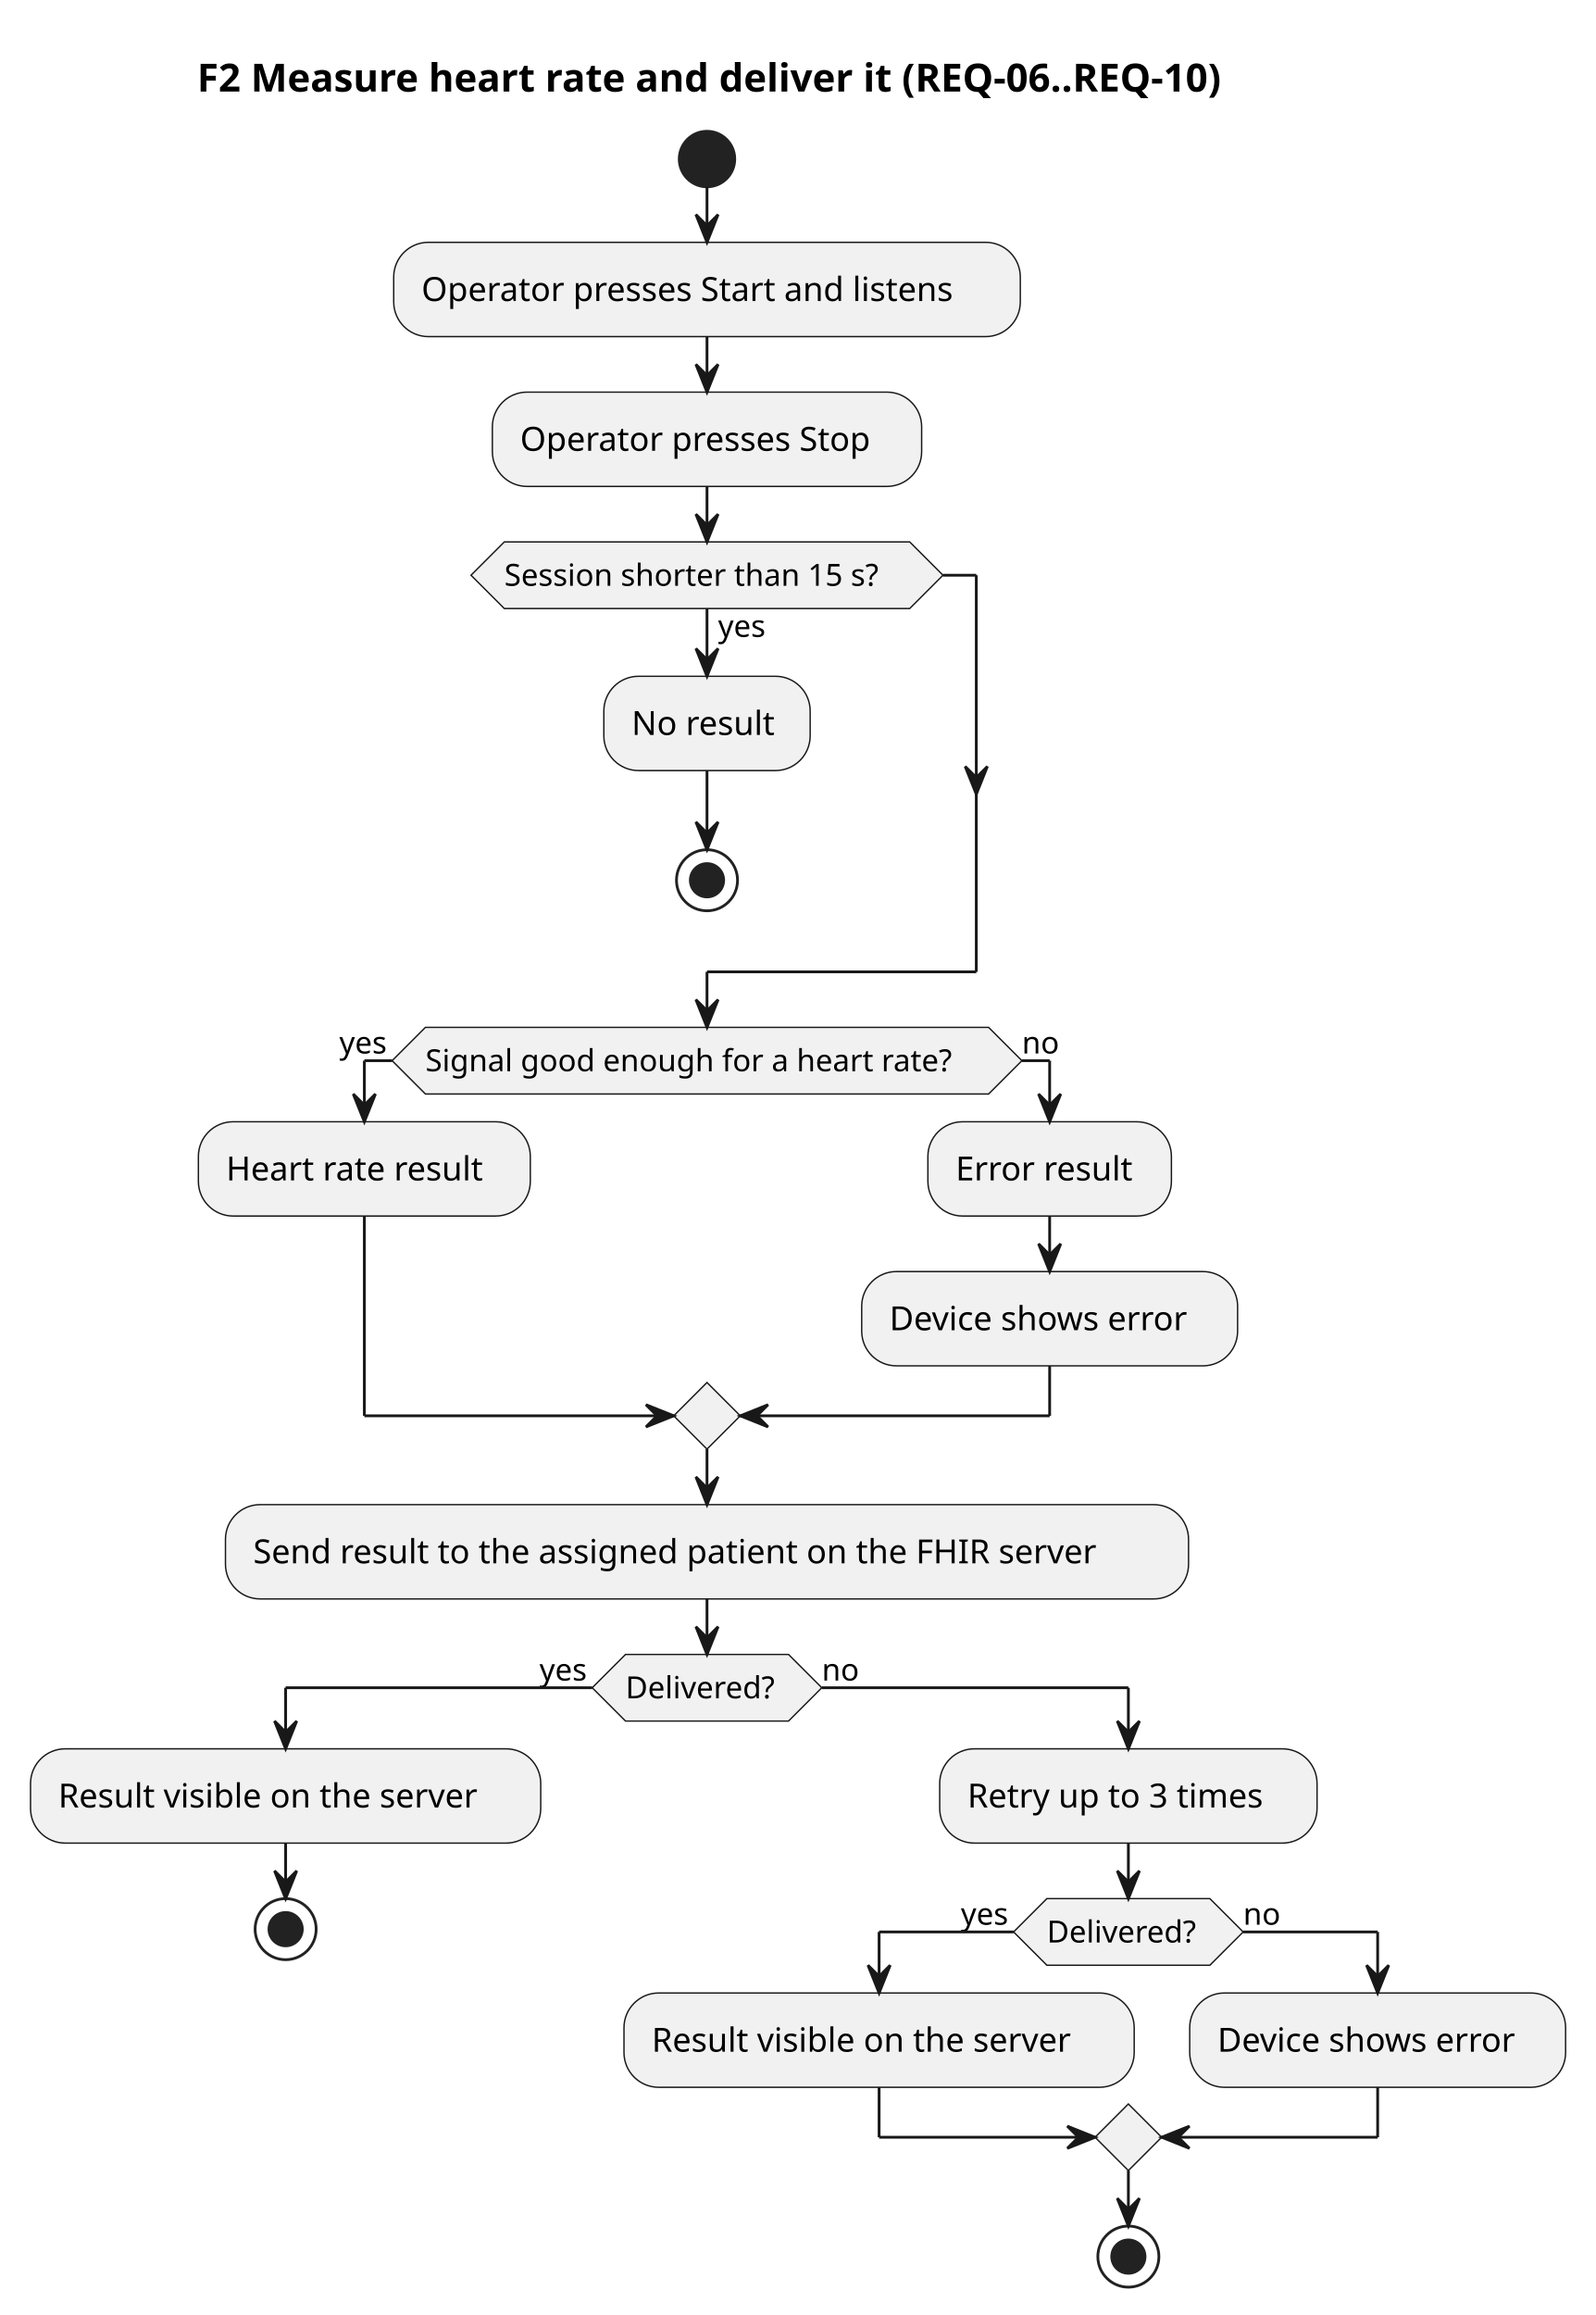
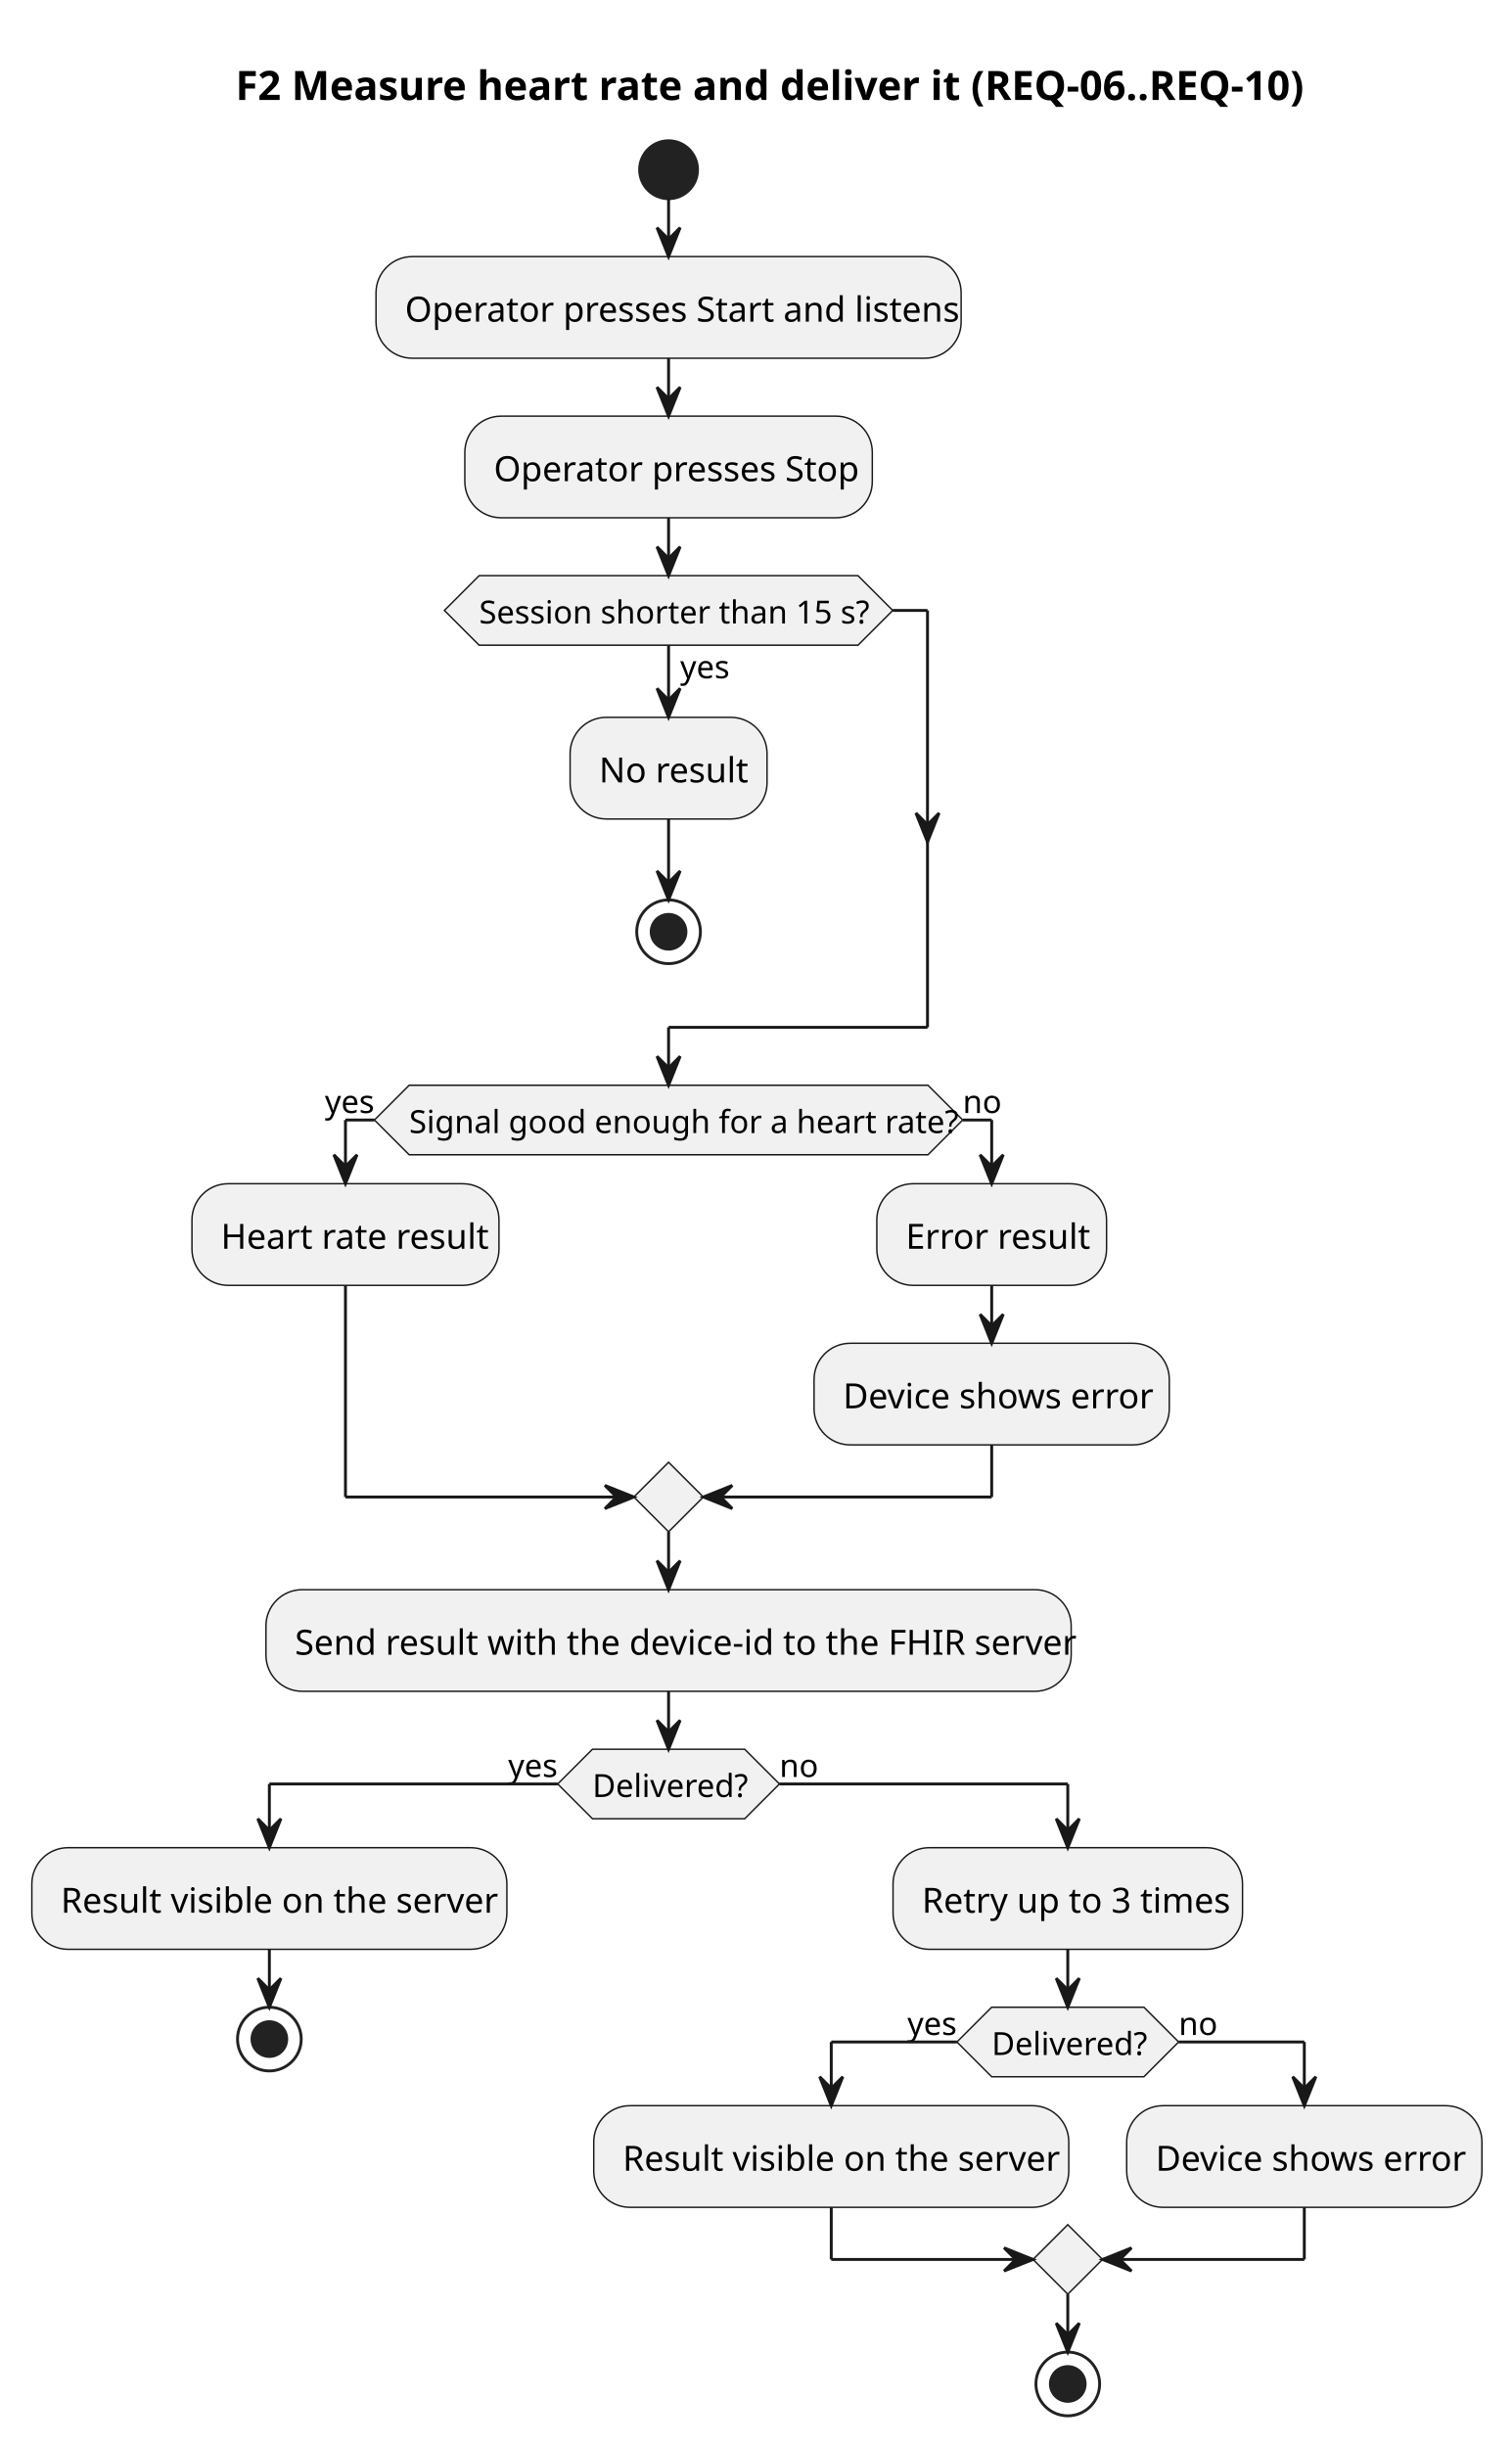
- <svg xmlns="http://www.w3.org/2000/svg" contentStyleType="text/css" data-diagram-type="ACTIVITY" height="834px" preserveAspectRatio="none" style="width:575px;height:834px;background:#FFFFFF;" version="1.1" viewBox="0 0 575 834" width="575px" zoomAndPan="magnify">
+ <svg xmlns="http://www.w3.org/2000/svg" contentStyleType="text/css" data-diagram-type="ACTIVITY" height="845px" preserveAspectRatio="none" style="width:522px;height:845px;background:#FFFFFF;" version="1.1" viewBox="0 0 522 845" width="522px" zoomAndPan="magnify">
  <defs />
  <g>
    <g class="title" data-source-line="3">
-       <text fill="#000000" font-family="sans-serif" font-size="14" font-weight="bold" lengthAdjust="spacing" textLength="430.117" x="71.028" y="32.995">F2 Measure heart rate and deliver it (REQ-06..REQ-10)</text>
+       <text fill="#000000" font-family="sans-serif" font-size="14" font-weight="bold" lengthAdjust="spacing" textLength="357.116" x="81.355" y="34.533">F2 Measure heart rate and deliver it (REQ-06..REQ-10)</text>
    </g>
-     <ellipse cx="254.772" cy="57.297" fill="#222222" rx="10" ry="10" style="stroke:#222222;stroke-width:1;" />
-     <rect fill="#F1F1F1" height="33.969" rx="12.5" ry="12.5" style="stroke:#181818;stroke-width:0.5;" width="225.799" x="141.873" y="87.297" />
-     <text fill="#000000" font-family="sans-serif" font-size="12" lengthAdjust="spacing" textLength="205.799" x="151.873" y="108.436">Operator presses Start and listens</text>
-     <rect fill="#F1F1F1" height="33.969" rx="12.5" ry="12.5" style="stroke:#181818;stroke-width:0.5;" width="154.695" x="177.424" y="141.266" />
-     <text fill="#000000" font-family="sans-serif" font-size="12" lengthAdjust="spacing" textLength="134.695" x="187.424" y="162.404">Operator presses Stop</text>
-     <rect fill="#F1F1F1" height="33.969" rx="12.5" ry="12.5" style="stroke:#181818;stroke-width:0.5;" width="74.346" x="217.599" y="243.637" />
-     <text fill="#000000" font-family="sans-serif" font-size="12" lengthAdjust="spacing" textLength="54.346" x="227.599" y="264.775">No result</text>
-     <ellipse cx="254.772" cy="317.121" fill="none" rx="11" ry="11" style="stroke:#222222;stroke-width:1;" />
-     <ellipse cx="254.772" cy="317.121" fill="#222222" rx="6" ry="6" style="stroke:#222222;stroke-width:1;" />
-     <polygon fill="#F1F1F1" points="181.733,195.234,327.811,195.234,339.811,207.234,327.811,219.234,181.733,219.234,169.733,207.234,181.733,195.234" style="stroke:#181818;stroke-width:0.5;" />
-     <text fill="#000000" font-family="sans-serif" font-size="11" lengthAdjust="spacing" textLength="19.008" x="258.772" y="229.445">yes</text>
-     <text fill="#000000" font-family="sans-serif" font-size="11" lengthAdjust="spacing" textLength="146.078" x="181.733" y="211.042">Session shorter than 15 s?</text>
-     <polygon fill="#F1F1F1" points="153.296,370.121,356.248,370.121,368.248,382.121,356.248,394.121,153.296,394.121,141.296,382.121,153.296,370.121" style="stroke:#181818;stroke-width:0.5;" />
-     <text fill="#000000" font-family="sans-serif" font-size="11" lengthAdjust="spacing" textLength="202.952" x="153.296" y="385.929">Signal good enough for a heart rate?</text>
-     <text fill="#000000" font-family="sans-serif" font-size="11" lengthAdjust="spacing" textLength="19.008" x="122.288" y="379.527">yes</text>
-     <text fill="#000000" font-family="sans-serif" font-size="11" lengthAdjust="spacing" textLength="13.702" x="368.248" y="379.527">no</text>
-     <rect fill="#F1F1F1" height="33.969" rx="12.5" ry="12.5" style="stroke:#181818;stroke-width:0.5;" width="119.615" x="71.488" y="404.121" />
-     <text fill="#000000" font-family="sans-serif" font-size="12" lengthAdjust="spacing" textLength="99.615" x="81.488" y="425.26">Heart rate result</text>
-     <rect fill="#F1F1F1" height="33.969" rx="12.5" ry="12.5" style="stroke:#181818;stroke-width:0.5;" width="87.752" x="334.372" y="404.121" />
-     <text fill="#000000" font-family="sans-serif" font-size="12" lengthAdjust="spacing" textLength="67.752" x="344.372" y="425.26">Error result</text>
-     <rect fill="#F1F1F1" height="33.969" rx="12.5" ry="12.5" style="stroke:#181818;stroke-width:0.5;" width="135.459" x="310.519" y="458.09" />
-     <text fill="#000000" font-family="sans-serif" font-size="12" lengthAdjust="spacing" textLength="115.459" x="320.519" y="479.228">Device shows error</text>
-     <polygon fill="#F1F1F1" points="254.772,498.059,266.772,510.059,254.772,522.059,242.772,510.059,254.772,498.059" style="stroke:#181818;stroke-width:0.5;" />
-     <rect fill="#F1F1F1" height="33.969" rx="12.5" ry="12.5" style="stroke:#181818;stroke-width:0.5;" width="347.053" x="81.246" y="542.059" />
-     <text fill="#000000" font-family="sans-serif" font-size="12" lengthAdjust="spacing" textLength="327.053" x="91.246" y="563.197">Send result to the assigned patient on the FHIR server</text>
-     <polygon fill="#F1F1F1" points="225.403,596.027,284.141,596.027,296.141,608.027,284.141,620.027,225.403,620.027,213.403,608.027,225.403,596.027" style="stroke:#181818;stroke-width:0.5;" />
-     <text fill="#000000" font-family="sans-serif" font-size="11" lengthAdjust="spacing" textLength="58.738" x="225.403" y="611.835">Delivered?</text>
-     <text fill="#000000" font-family="sans-serif" font-size="11" lengthAdjust="spacing" textLength="19.008" x="194.394" y="605.433">yes</text>
-     <text fill="#000000" font-family="sans-serif" font-size="11" lengthAdjust="spacing" textLength="13.702" x="296.141" y="605.433">no</text>
-     <rect fill="#F1F1F1" height="33.969" rx="12.5" ry="12.5" style="stroke:#181818;stroke-width:0.5;" width="183.857" x="11" y="630.027" />
-     <text fill="#000000" font-family="sans-serif" font-size="12" lengthAdjust="spacing" textLength="163.857" x="21" y="651.166">Result visible on the server</text>
-     <ellipse cx="102.929" cy="694.996" fill="none" rx="11" ry="11" style="stroke:#222222;stroke-width:1;" />
-     <ellipse cx="102.929" cy="694.996" fill="#222222" rx="6" ry="6" style="stroke:#222222;stroke-width:1;" />
-     <rect fill="#F1F1F1" height="33.969" rx="12.5" ry="12.5" style="stroke:#181818;stroke-width:0.5;" width="135.986" x="338.622" y="630.027" />
-     <text fill="#000000" font-family="sans-serif" font-size="12" lengthAdjust="spacing" textLength="115.986" x="348.622" y="651.166">Retry up to 3 times</text>
-     <polygon fill="#F1F1F1" points="377.246,683.996,435.984,683.996,447.984,695.996,435.984,707.996,377.246,707.996,365.246,695.996,377.246,683.996" style="stroke:#181818;stroke-width:0.5;" />
-     <text fill="#000000" font-family="sans-serif" font-size="11" lengthAdjust="spacing" textLength="58.738" x="377.246" y="699.804">Delivered?</text>
-     <text fill="#000000" font-family="sans-serif" font-size="11" lengthAdjust="spacing" textLength="19.008" x="346.238" y="693.402">yes</text>
-     <text fill="#000000" font-family="sans-serif" font-size="11" lengthAdjust="spacing" textLength="13.702" x="447.984" y="693.402">no</text>
-     <rect fill="#F1F1F1" height="33.969" rx="12.5" ry="12.5" style="stroke:#181818;stroke-width:0.5;" width="183.857" x="224.857" y="717.996" />
-     <text fill="#000000" font-family="sans-serif" font-size="12" lengthAdjust="spacing" textLength="163.857" x="234.857" y="739.135">Result visible on the server</text>
-     <rect fill="#F1F1F1" height="33.969" rx="12.5" ry="12.5" style="stroke:#181818;stroke-width:0.5;" width="135.459" x="428.715" y="717.996" />
-     <text fill="#000000" font-family="sans-serif" font-size="12" lengthAdjust="spacing" textLength="115.459" x="438.715" y="739.135">Device shows error</text>
-     <polygon fill="#F1F1F1" points="406.615,757.965,418.615,769.965,406.615,781.965,394.615,769.965,406.615,757.965" style="stroke:#181818;stroke-width:0.5;" />
-     <ellipse cx="406.615" cy="812.965" fill="none" rx="11" ry="11" style="stroke:#222222;stroke-width:1;" />
-     <ellipse cx="406.615" cy="812.965" fill="#222222" rx="6" ry="6" style="stroke:#222222;stroke-width:1;" />
-     <line style="stroke:#181818;stroke-width:1;" x1="254.772" x2="254.772" y1="67.297" y2="87.297" />
-     <polygon fill="#181818" points="250.772,77.297,254.772,87.297,258.772,77.297,254.772,81.297" style="stroke:#181818;stroke-width:1;" />
-     <line style="stroke:#181818;stroke-width:1;" x1="254.772" x2="254.772" y1="121.266" y2="141.266" />
-     <polygon fill="#181818" points="250.772,131.266,254.772,141.266,258.772,131.266,254.772,135.266" style="stroke:#181818;stroke-width:1;" />
-     <line style="stroke:#181818;stroke-width:1;" x1="254.772" x2="254.772" y1="277.606" y2="306.121" />
-     <polygon fill="#181818" points="250.772,296.121,254.772,306.121,258.772,296.121,254.772,300.121" style="stroke:#181818;stroke-width:1;" />
-     <line style="stroke:#181818;stroke-width:1;" x1="254.772" x2="254.772" y1="219.234" y2="243.637" />
-     <polygon fill="#181818" points="250.772,233.637,254.772,243.637,258.772,233.637,254.772,237.637" style="stroke:#181818;stroke-width:1;" />
-     <line style="stroke:#181818;stroke-width:1;" x1="339.811" x2="351.811" y1="207.234" y2="207.234" />
-     <polygon fill="#181818" points="347.811,276.121,351.811,286.121,355.811,276.121,351.811,280.121" style="stroke:#181818;stroke-width:1;" />
-     <line style="stroke:#181818;stroke-width:1;" x1="351.811" x2="351.811" y1="207.234" y2="350.121" />
-     <line style="stroke:#181818;stroke-width:1;" x1="351.811" x2="254.772" y1="350.121" y2="350.121" />
-     <line style="stroke:#181818;stroke-width:1;" x1="254.772" x2="254.772" y1="350.121" y2="370.121" />
-     <polygon fill="#181818" points="250.772,360.121,254.772,370.121,258.772,360.121,254.772,364.121" style="stroke:#181818;stroke-width:1;" />
-     <line style="stroke:#181818;stroke-width:1;" x1="254.772" x2="254.772" y1="175.234" y2="195.234" />
-     <polygon fill="#181818" points="250.772,185.234,254.772,195.234,258.772,185.234,254.772,189.234" style="stroke:#181818;stroke-width:1;" />
-     <line style="stroke:#181818;stroke-width:1;" x1="378.248" x2="378.248" y1="438.09" y2="458.09" />
-     <polygon fill="#181818" points="374.248,448.09,378.248,458.09,382.248,448.09,378.248,452.09" style="stroke:#181818;stroke-width:1;" />
-     <line style="stroke:#181818;stroke-width:1;" x1="141.296" x2="131.296" y1="382.121" y2="382.121" />
-     <line style="stroke:#181818;stroke-width:1;" x1="131.296" x2="131.296" y1="382.121" y2="404.121" />
-     <polygon fill="#181818" points="127.296,394.121,131.296,404.121,135.296,394.121,131.296,398.121" style="stroke:#181818;stroke-width:1;" />
-     <line style="stroke:#181818;stroke-width:1;" x1="368.248" x2="378.248" y1="382.121" y2="382.121" />
-     <line style="stroke:#181818;stroke-width:1;" x1="378.248" x2="378.248" y1="382.121" y2="404.121" />
-     <polygon fill="#181818" points="374.248,394.121,378.248,404.121,382.248,394.121,378.248,398.121" style="stroke:#181818;stroke-width:1;" />
-     <line style="stroke:#181818;stroke-width:1;" x1="131.296" x2="131.296" y1="438.09" y2="510.059" />
-     <line style="stroke:#181818;stroke-width:1;" x1="131.296" x2="242.772" y1="510.059" y2="510.059" />
-     <polygon fill="#181818" points="232.772,506.059,242.772,510.059,232.772,514.059,236.772,510.059" style="stroke:#181818;stroke-width:1;" />
-     <line style="stroke:#181818;stroke-width:1;" x1="378.248" x2="378.248" y1="492.059" y2="510.059" />
-     <line style="stroke:#181818;stroke-width:1;" x1="378.248" x2="266.772" y1="510.059" y2="510.059" />
-     <polygon fill="#181818" points="276.772,506.059,266.772,510.059,276.772,514.059,272.772,510.059" style="stroke:#181818;stroke-width:1;" />
-     <line style="stroke:#181818;stroke-width:1;" x1="254.772" x2="254.772" y1="522.059" y2="542.059" />
-     <polygon fill="#181818" points="250.772,532.059,254.772,542.059,258.772,532.059,254.772,536.059" style="stroke:#181818;stroke-width:1;" />
-     <line style="stroke:#181818;stroke-width:1;" x1="102.929" x2="102.929" y1="663.996" y2="683.996" />
-     <polygon fill="#181818" points="98.929,673.996,102.929,683.996,106.929,673.996,102.929,677.996" style="stroke:#181818;stroke-width:1;" />
-     <line style="stroke:#181818;stroke-width:1;" x1="365.246" x2="316.786" y1="695.996" y2="695.996" />
-     <line style="stroke:#181818;stroke-width:1;" x1="316.786" x2="316.786" y1="695.996" y2="717.996" />
-     <polygon fill="#181818" points="312.786,707.996,316.786,717.996,320.786,707.996,316.786,711.996" style="stroke:#181818;stroke-width:1;" />
-     <line style="stroke:#181818;stroke-width:1;" x1="447.984" x2="496.444" y1="695.996" y2="695.996" />
-     <line style="stroke:#181818;stroke-width:1;" x1="496.444" x2="496.444" y1="695.996" y2="717.996" />
-     <polygon fill="#181818" points="492.444,707.996,496.444,717.996,500.444,707.996,496.444,711.996" style="stroke:#181818;stroke-width:1;" />
-     <line style="stroke:#181818;stroke-width:1;" x1="316.786" x2="316.786" y1="751.965" y2="769.965" />
-     <line style="stroke:#181818;stroke-width:1;" x1="316.786" x2="394.615" y1="769.965" y2="769.965" />
-     <polygon fill="#181818" points="384.615,765.965,394.615,769.965,384.615,773.965,388.615,769.965" style="stroke:#181818;stroke-width:1;" />
-     <line style="stroke:#181818;stroke-width:1;" x1="496.444" x2="496.444" y1="751.965" y2="769.965" />
-     <line style="stroke:#181818;stroke-width:1;" x1="496.444" x2="418.615" y1="769.965" y2="769.965" />
-     <polygon fill="#181818" points="428.615,765.965,418.615,769.965,428.615,773.965,424.615,769.965" style="stroke:#181818;stroke-width:1;" />
-     <line style="stroke:#181818;stroke-width:1;" x1="406.615" x2="406.615" y1="663.996" y2="683.996" />
-     <polygon fill="#181818" points="402.615,673.996,406.615,683.996,410.615,673.996,406.615,677.996" style="stroke:#181818;stroke-width:1;" />
-     <line style="stroke:#181818;stroke-width:1;" x1="406.615" x2="406.615" y1="781.965" y2="801.965" />
-     <polygon fill="#181818" points="402.615,791.965,406.615,801.965,410.615,791.965,406.615,795.965" style="stroke:#181818;stroke-width:1;" />
-     <line style="stroke:#181818;stroke-width:1;" x1="213.403" x2="102.929" y1="608.027" y2="608.027" />
-     <line style="stroke:#181818;stroke-width:1;" x1="102.929" x2="102.929" y1="608.027" y2="630.027" />
-     <polygon fill="#181818" points="98.929,620.027,102.929,630.027,106.929,620.027,102.929,624.027" style="stroke:#181818;stroke-width:1;" />
-     <line style="stroke:#181818;stroke-width:1;" x1="296.141" x2="406.615" y1="608.027" y2="608.027" />
-     <line style="stroke:#181818;stroke-width:1;" x1="406.615" x2="406.615" y1="608.027" y2="630.027" />
-     <polygon fill="#181818" points="402.615,620.027,406.615,630.027,410.615,620.027,406.615,624.027" style="stroke:#181818;stroke-width:1;" />
-     <line style="stroke:#181818;stroke-width:1;" x1="254.772" x2="254.772" y1="576.027" y2="596.027" />
-     <polygon fill="#181818" points="250.772,586.027,254.772,596.027,258.772,586.027,254.772,590.027" style="stroke:#181818;stroke-width:1;" />
+     <ellipse cx="230.91" cy="58.609" fill="#222222" rx="10" ry="10" style="stroke:#222222;stroke-width:1;" />
+     <rect fill="#F1F1F1" height="35.094" rx="12.5" ry="12.5" style="stroke:#181818;stroke-width:0.5;" width="202.086" x="129.867" y="88.609" />
+     <text fill="#000000" font-family="sans-serif" font-size="12" lengthAdjust="spacing" textLength="182.086" x="139.867" y="111.066">Operator presses Start and listens</text>
+     <rect fill="#F1F1F1" height="35.094" rx="12.5" ry="12.5" style="stroke:#181818;stroke-width:0.5;" width="140.727" x="160.546" y="143.703" />
+     <text fill="#000000" font-family="sans-serif" font-size="12" lengthAdjust="spacing" textLength="120.727" x="170.546" y="166.16">Operator presses Stop</text>
+     <rect fill="#F1F1F1" height="35.094" rx="12.5" ry="12.5" style="stroke:#181818;stroke-width:0.5;" width="68.018" x="196.901" y="247.715" />
+     <text fill="#000000" font-family="sans-serif" font-size="12" lengthAdjust="spacing" textLength="48.018" x="206.901" y="270.172">No result</text>
+     <ellipse cx="230.91" cy="321.762" fill="none" rx="11" ry="11" style="stroke:#222222;stroke-width:1;" />
+     <ellipse cx="230.91" cy="321.762" fill="#222222" rx="6" ry="6" style="stroke:#222222;stroke-width:1;" />
+     <polygon fill="#F1F1F1" points="165.482,198.797,296.338,198.797,308.338,210.797,296.338,222.797,165.482,222.797,153.482,210.797,165.482,198.797" style="stroke:#181818;stroke-width:0.5;" />
+     <text fill="#000000" font-family="sans-serif" font-size="11" lengthAdjust="spacing" textLength="17.118" x="234.91" y="234.216">yes</text>
+     <text fill="#000000" font-family="sans-serif" font-size="11" lengthAdjust="spacing" textLength="130.856" x="165.482" y="215.298">Session shorter than 15 s?</text>
+     <polygon fill="#F1F1F1" points="141.315,374.762,320.505,374.762,332.505,386.762,320.505,398.762,141.315,398.762,129.315,386.762,141.315,374.762" style="stroke:#181818;stroke-width:0.5;" />
+     <text fill="#000000" font-family="sans-serif" font-size="11" lengthAdjust="spacing" textLength="179.19" x="141.315" y="391.263">Signal good enough for a heart rate?</text>
+     <text fill="#000000" font-family="sans-serif" font-size="11" lengthAdjust="spacing" textLength="17.118" x="112.197" y="384.345">yes</text>
+     <text fill="#000000" font-family="sans-serif" font-size="11" lengthAdjust="spacing" textLength="12.235" x="332.505" y="384.345">no</text>
+     <rect fill="#F1F1F1" height="35.094" rx="12.5" ry="12.5" style="stroke:#181818;stroke-width:0.5;" width="106.033" x="66.298" y="408.762" />
+     <text fill="#000000" font-family="sans-serif" font-size="12" lengthAdjust="spacing" textLength="86.033" x="76.298" y="431.219">Heart rate result</text>
+     <rect fill="#F1F1F1" height="35.094" rx="12.5" ry="12.5" style="stroke:#181818;stroke-width:0.5;" width="79.344" x="302.833" y="408.762" />
+     <text fill="#000000" font-family="sans-serif" font-size="12" lengthAdjust="spacing" textLength="59.344" x="312.833" y="431.219">Error result</text>
+     <rect fill="#F1F1F1" height="35.094" rx="12.5" ry="12.5" style="stroke:#181818;stroke-width:0.5;" width="122.697" x="281.156" y="463.856" />
+     <text fill="#000000" font-family="sans-serif" font-size="12" lengthAdjust="spacing" textLength="102.697" x="291.156" y="486.312">Device shows error</text>
+     <polygon fill="#F1F1F1" points="230.91,504.949,242.91,516.949,230.91,528.949,218.91,516.949,230.91,504.949" style="stroke:#181818;stroke-width:0.5;" />
+     <rect fill="#F1F1F1" height="35.094" rx="12.5" ry="12.5" style="stroke:#181818;stroke-width:0.5;" width="278.111" x="91.854" y="548.949" />
+     <text fill="#000000" font-family="sans-serif" font-size="12" lengthAdjust="spacing" textLength="258.111" x="101.854" y="571.406">Send result with the device-id to the FHIR server</text>
+     <polygon fill="#F1F1F1" points="204.618,604.043,257.201,604.043,269.201,616.043,257.201,628.043,204.618,628.043,192.618,616.043,204.618,604.043" style="stroke:#181818;stroke-width:0.5;" />
+     <text fill="#000000" font-family="sans-serif" font-size="11" lengthAdjust="spacing" textLength="52.583" x="204.618" y="620.544">Delivered?</text>
+     <text fill="#000000" font-family="sans-serif" font-size="11" lengthAdjust="spacing" textLength="17.118" x="175.5" y="613.626">yes</text>
+     <text fill="#000000" font-family="sans-serif" font-size="11" lengthAdjust="spacing" textLength="12.235" x="269.201" y="613.626">no</text>
+     <rect fill="#F1F1F1" height="35.094" rx="12.5" ry="12.5" style="stroke:#181818;stroke-width:0.5;" width="164.065" x="11" y="638.043" />
+     <text fill="#000000" font-family="sans-serif" font-size="12" lengthAdjust="spacing" textLength="144.065" x="21" y="660.5">Result visible on the server</text>
+     <ellipse cx="93.032" cy="704.137" fill="none" rx="11" ry="11" style="stroke:#222222;stroke-width:1;" />
+     <ellipse cx="93.032" cy="704.137" fill="#222222" rx="6" ry="6" style="stroke:#222222;stroke-width:1;" />
+     <rect fill="#F1F1F1" height="35.094" rx="12.5" ry="12.5" style="stroke:#181818;stroke-width:0.5;" width="120.705" x="308.435" y="638.043" />
+     <text fill="#000000" font-family="sans-serif" font-size="12" lengthAdjust="spacing" textLength="100.705" x="318.435" y="660.5">Retry up to 3 times</text>
+     <polygon fill="#F1F1F1" points="342.496,693.137,395.079,693.137,407.079,705.137,395.079,717.137,342.496,717.137,330.496,705.137,342.496,693.137" style="stroke:#181818;stroke-width:0.5;" />
+     <text fill="#000000" font-family="sans-serif" font-size="11" lengthAdjust="spacing" textLength="52.583" x="342.496" y="709.638">Delivered?</text>
+     <text fill="#000000" font-family="sans-serif" font-size="11" lengthAdjust="spacing" textLength="17.118" x="313.378" y="702.72">yes</text>
+     <text fill="#000000" font-family="sans-serif" font-size="11" lengthAdjust="spacing" textLength="12.235" x="407.079" y="702.72">no</text>
+     <rect fill="#F1F1F1" height="35.094" rx="12.5" ry="12.5" style="stroke:#181818;stroke-width:0.5;" width="164.065" x="205.065" y="727.137" />
+     <text fill="#000000" font-family="sans-serif" font-size="12" lengthAdjust="spacing" textLength="144.065" x="215.065" y="749.594">Result visible on the server</text>
+     <rect fill="#F1F1F1" height="35.094" rx="12.5" ry="12.5" style="stroke:#181818;stroke-width:0.5;" width="122.697" x="389.129" y="727.137" />
+     <text fill="#000000" font-family="sans-serif" font-size="12" lengthAdjust="spacing" textLength="102.697" x="399.129" y="749.594">Device shows error</text>
+     <polygon fill="#F1F1F1" points="368.787,768.231,380.787,780.231,368.787,792.231,356.787,780.231,368.787,768.231" style="stroke:#181818;stroke-width:0.5;" />
+     <ellipse cx="368.787" cy="823.231" fill="none" rx="11" ry="11" style="stroke:#222222;stroke-width:1;" />
+     <ellipse cx="368.787" cy="823.231" fill="#222222" rx="6" ry="6" style="stroke:#222222;stroke-width:1;" />
+     <line style="stroke:#181818;stroke-width:1;" x1="230.91" x2="230.91" y1="68.609" y2="88.609" />
+     <polygon fill="#181818" points="226.91,78.609,230.91,88.609,234.91,78.609,230.91,82.609" style="stroke:#181818;stroke-width:1;" />
+     <line style="stroke:#181818;stroke-width:1;" x1="230.91" x2="230.91" y1="123.703" y2="143.703" />
+     <polygon fill="#181818" points="226.91,133.703,230.91,143.703,234.91,133.703,230.91,137.703" style="stroke:#181818;stroke-width:1;" />
+     <line style="stroke:#181818;stroke-width:1;" x1="230.91" x2="230.91" y1="282.809" y2="310.762" />
+     <polygon fill="#181818" points="226.91,300.762,230.91,310.762,234.91,300.762,230.91,304.762" style="stroke:#181818;stroke-width:1;" />
+     <line style="stroke:#181818;stroke-width:1;" x1="230.91" x2="230.91" y1="222.797" y2="247.715" />
+     <polygon fill="#181818" points="226.91,237.715,230.91,247.715,234.91,237.715,230.91,241.715" style="stroke:#181818;stroke-width:1;" />
+     <line style="stroke:#181818;stroke-width:1;" x1="308.338" x2="320.338" y1="210.797" y2="210.797" />
+     <polygon fill="#181818" points="316.338,280.762,320.338,290.762,324.338,280.762,320.338,284.762" style="stroke:#181818;stroke-width:1;" />
+     <line style="stroke:#181818;stroke-width:1;" x1="320.338" x2="320.338" y1="210.797" y2="354.762" />
+     <line style="stroke:#181818;stroke-width:1;" x1="320.338" x2="230.91" y1="354.762" y2="354.762" />
+     <line style="stroke:#181818;stroke-width:1;" x1="230.91" x2="230.91" y1="354.762" y2="374.762" />
+     <polygon fill="#181818" points="226.91,364.762,230.91,374.762,234.91,364.762,230.91,368.762" style="stroke:#181818;stroke-width:1;" />
+     <line style="stroke:#181818;stroke-width:1;" x1="230.91" x2="230.91" y1="178.797" y2="198.797" />
+     <polygon fill="#181818" points="226.91,188.797,230.91,198.797,234.91,188.797,230.91,192.797" style="stroke:#181818;stroke-width:1;" />
+     <line style="stroke:#181818;stroke-width:1;" x1="342.505" x2="342.505" y1="443.856" y2="463.856" />
+     <polygon fill="#181818" points="338.505,453.856,342.505,463.856,346.505,453.856,342.505,457.856" style="stroke:#181818;stroke-width:1;" />
+     <line style="stroke:#181818;stroke-width:1;" x1="129.315" x2="119.314" y1="386.762" y2="386.762" />
+     <line style="stroke:#181818;stroke-width:1;" x1="119.314" x2="119.314" y1="386.762" y2="408.762" />
+     <polygon fill="#181818" points="115.314,398.762,119.314,408.762,123.314,398.762,119.314,402.762" style="stroke:#181818;stroke-width:1;" />
+     <line style="stroke:#181818;stroke-width:1;" x1="332.505" x2="342.505" y1="386.762" y2="386.762" />
+     <line style="stroke:#181818;stroke-width:1;" x1="342.505" x2="342.505" y1="386.762" y2="408.762" />
+     <polygon fill="#181818" points="338.505,398.762,342.505,408.762,346.505,398.762,342.505,402.762" style="stroke:#181818;stroke-width:1;" />
+     <line style="stroke:#181818;stroke-width:1;" x1="119.314" x2="119.314" y1="443.856" y2="516.949" />
+     <line style="stroke:#181818;stroke-width:1;" x1="119.314" x2="218.91" y1="516.949" y2="516.949" />
+     <polygon fill="#181818" points="208.91,512.949,218.91,516.949,208.91,520.949,212.91,516.949" style="stroke:#181818;stroke-width:1;" />
+     <line style="stroke:#181818;stroke-width:1;" x1="342.505" x2="342.505" y1="498.949" y2="516.949" />
+     <line style="stroke:#181818;stroke-width:1;" x1="342.505" x2="242.91" y1="516.949" y2="516.949" />
+     <polygon fill="#181818" points="252.91,512.949,242.91,516.949,252.91,520.949,248.91,516.949" style="stroke:#181818;stroke-width:1;" />
+     <line style="stroke:#181818;stroke-width:1;" x1="230.91" x2="230.91" y1="528.949" y2="548.949" />
+     <polygon fill="#181818" points="226.91,538.949,230.91,548.949,234.91,538.949,230.91,542.949" style="stroke:#181818;stroke-width:1;" />
+     <line style="stroke:#181818;stroke-width:1;" x1="93.032" x2="93.032" y1="673.137" y2="693.137" />
+     <polygon fill="#181818" points="89.032,683.137,93.032,693.137,97.032,683.137,93.032,687.137" style="stroke:#181818;stroke-width:1;" />
+     <line style="stroke:#181818;stroke-width:1;" x1="330.496" x2="287.097" y1="705.137" y2="705.137" />
+     <line style="stroke:#181818;stroke-width:1;" x1="287.097" x2="287.097" y1="705.137" y2="727.137" />
+     <polygon fill="#181818" points="283.097,717.137,287.097,727.137,291.097,717.137,287.097,721.137" style="stroke:#181818;stroke-width:1;" />
+     <line style="stroke:#181818;stroke-width:1;" x1="407.079" x2="450.478" y1="705.137" y2="705.137" />
+     <line style="stroke:#181818;stroke-width:1;" x1="450.478" x2="450.478" y1="705.137" y2="727.137" />
+     <polygon fill="#181818" points="446.478,717.137,450.478,727.137,454.478,717.137,450.478,721.137" style="stroke:#181818;stroke-width:1;" />
+     <line style="stroke:#181818;stroke-width:1;" x1="287.097" x2="287.097" y1="762.231" y2="780.231" />
+     <line style="stroke:#181818;stroke-width:1;" x1="287.097" x2="356.787" y1="780.231" y2="780.231" />
+     <polygon fill="#181818" points="346.787,776.231,356.787,780.231,346.787,784.231,350.787,780.231" style="stroke:#181818;stroke-width:1;" />
+     <line style="stroke:#181818;stroke-width:1;" x1="450.478" x2="450.478" y1="762.231" y2="780.231" />
+     <line style="stroke:#181818;stroke-width:1;" x1="450.478" x2="380.787" y1="780.231" y2="780.231" />
+     <polygon fill="#181818" points="390.787,776.231,380.787,780.231,390.787,784.231,386.787,780.231" style="stroke:#181818;stroke-width:1;" />
+     <line style="stroke:#181818;stroke-width:1;" x1="368.787" x2="368.787" y1="673.137" y2="693.137" />
+     <polygon fill="#181818" points="364.787,683.137,368.787,693.137,372.787,683.137,368.787,687.137" style="stroke:#181818;stroke-width:1;" />
+     <line style="stroke:#181818;stroke-width:1;" x1="368.787" x2="368.787" y1="792.231" y2="812.231" />
+     <polygon fill="#181818" points="364.787,802.231,368.787,812.231,372.787,802.231,368.787,806.231" style="stroke:#181818;stroke-width:1;" />
+     <line style="stroke:#181818;stroke-width:1;" x1="192.618" x2="93.032" y1="616.043" y2="616.043" />
+     <line style="stroke:#181818;stroke-width:1;" x1="93.032" x2="93.032" y1="616.043" y2="638.043" />
+     <polygon fill="#181818" points="89.032,628.043,93.032,638.043,97.032,628.043,93.032,632.043" style="stroke:#181818;stroke-width:1;" />
+     <line style="stroke:#181818;stroke-width:1;" x1="269.201" x2="368.787" y1="616.043" y2="616.043" />
+     <line style="stroke:#181818;stroke-width:1;" x1="368.787" x2="368.787" y1="616.043" y2="638.043" />
+     <polygon fill="#181818" points="364.787,628.043,368.787,638.043,372.787,628.043,368.787,632.043" style="stroke:#181818;stroke-width:1;" />
+     <line style="stroke:#181818;stroke-width:1;" x1="230.91" x2="230.91" y1="584.043" y2="604.043" />
+     <polygon fill="#181818" points="226.91,594.043,230.91,604.043,234.91,594.043,230.91,598.043" style="stroke:#181818;stroke-width:1;" />
  </g>
</svg>
